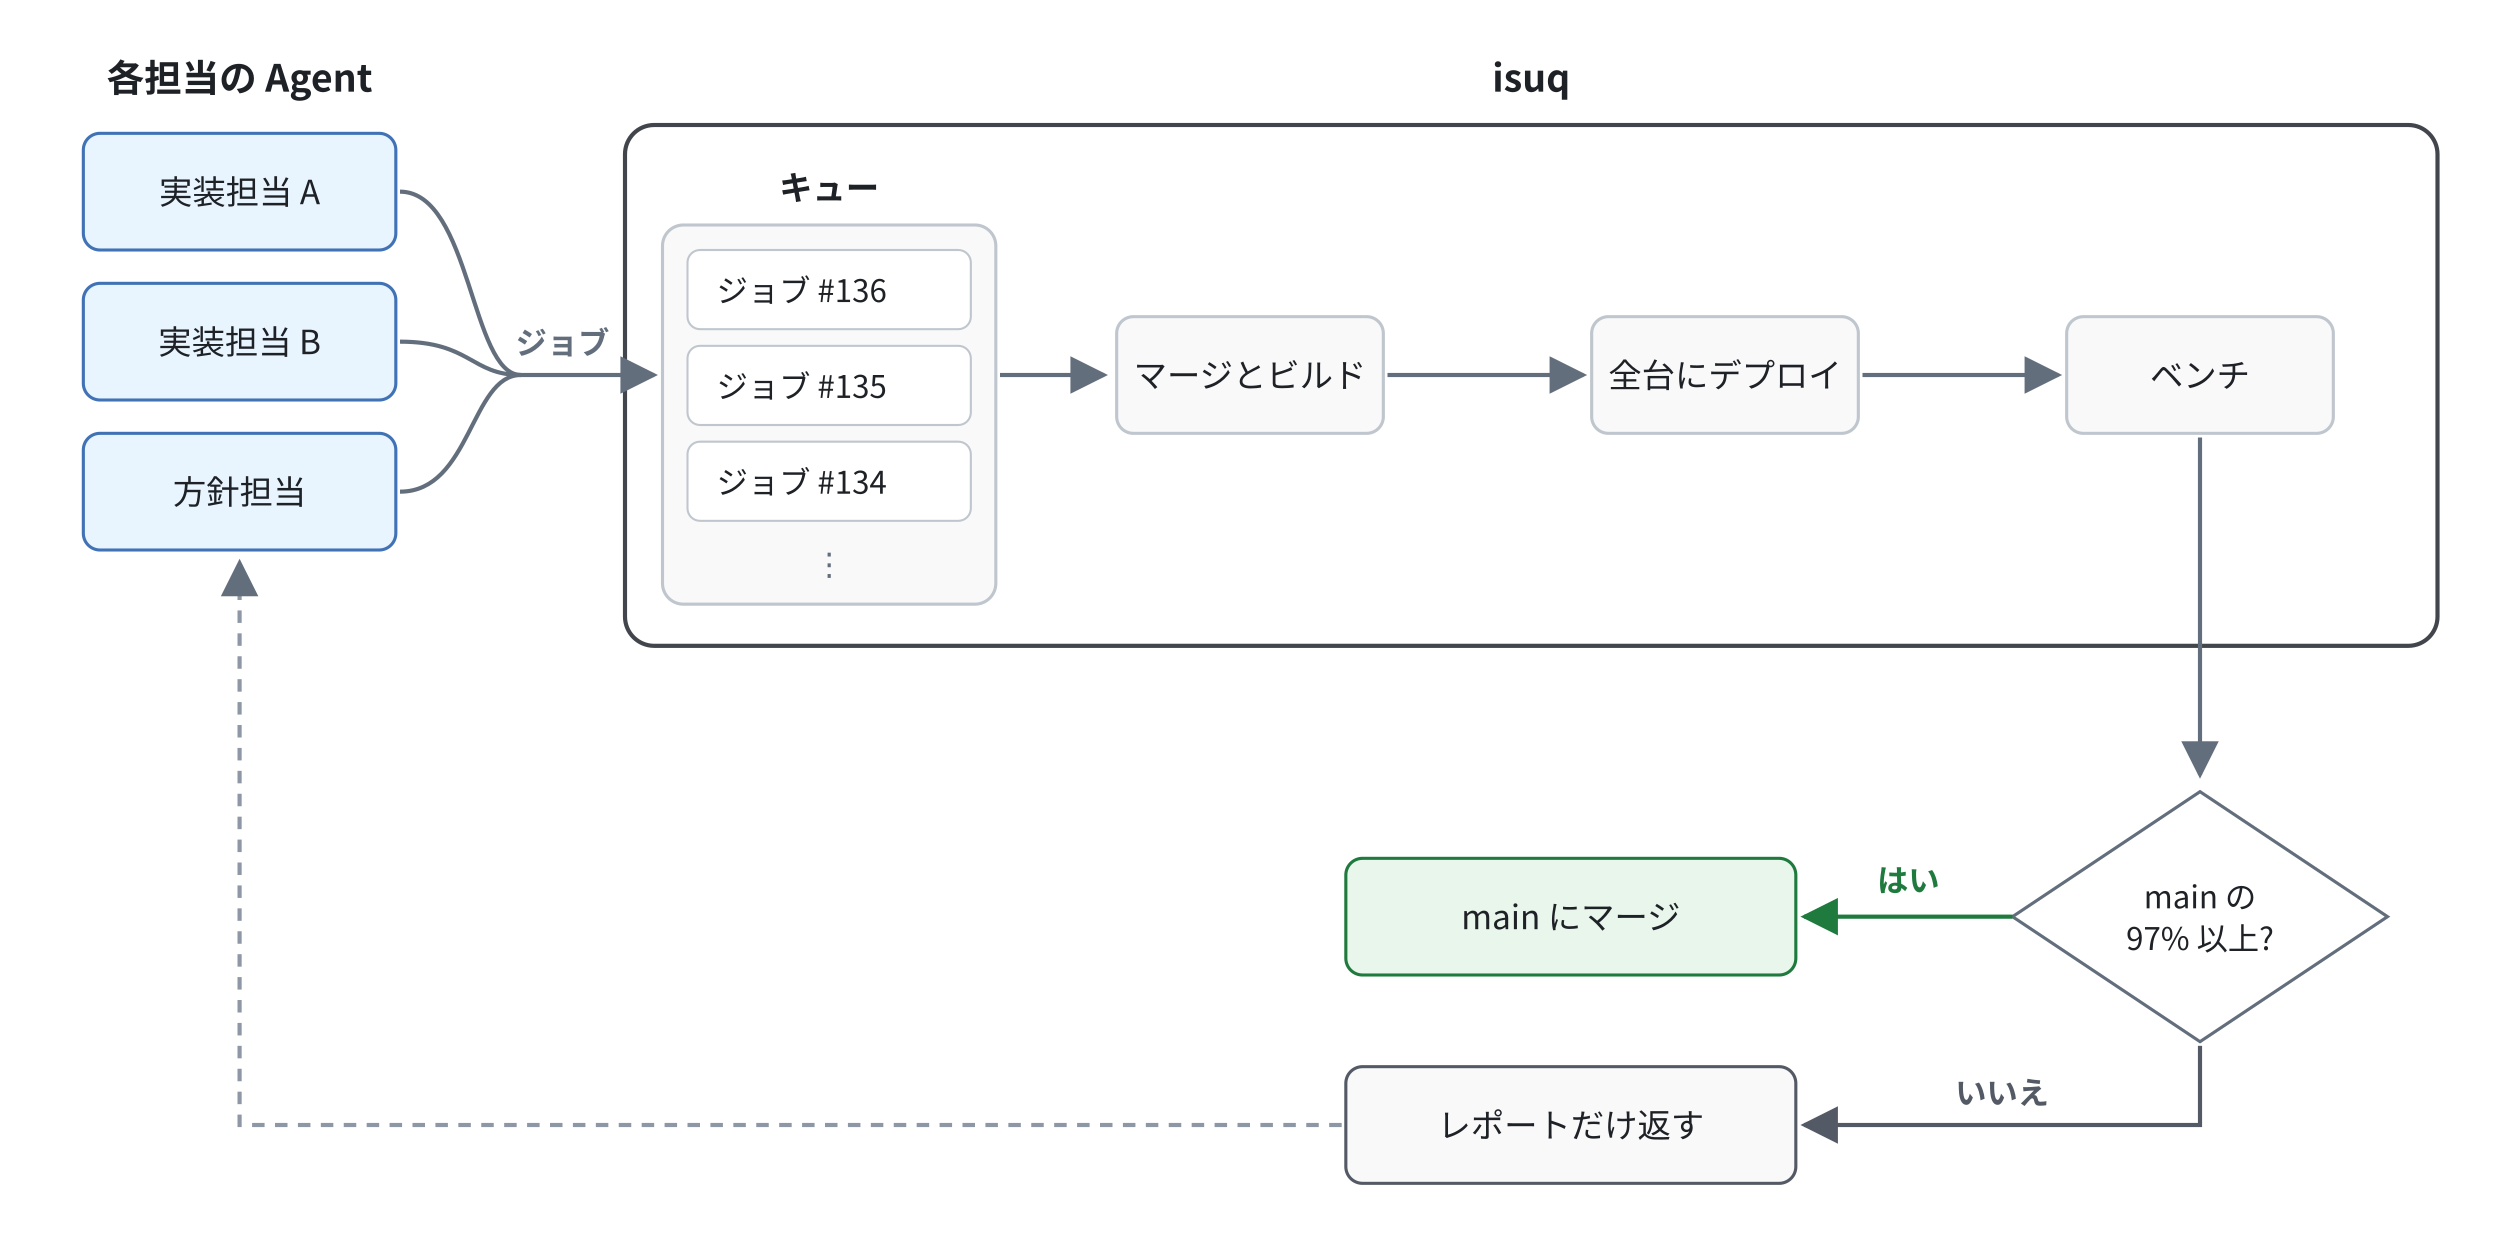
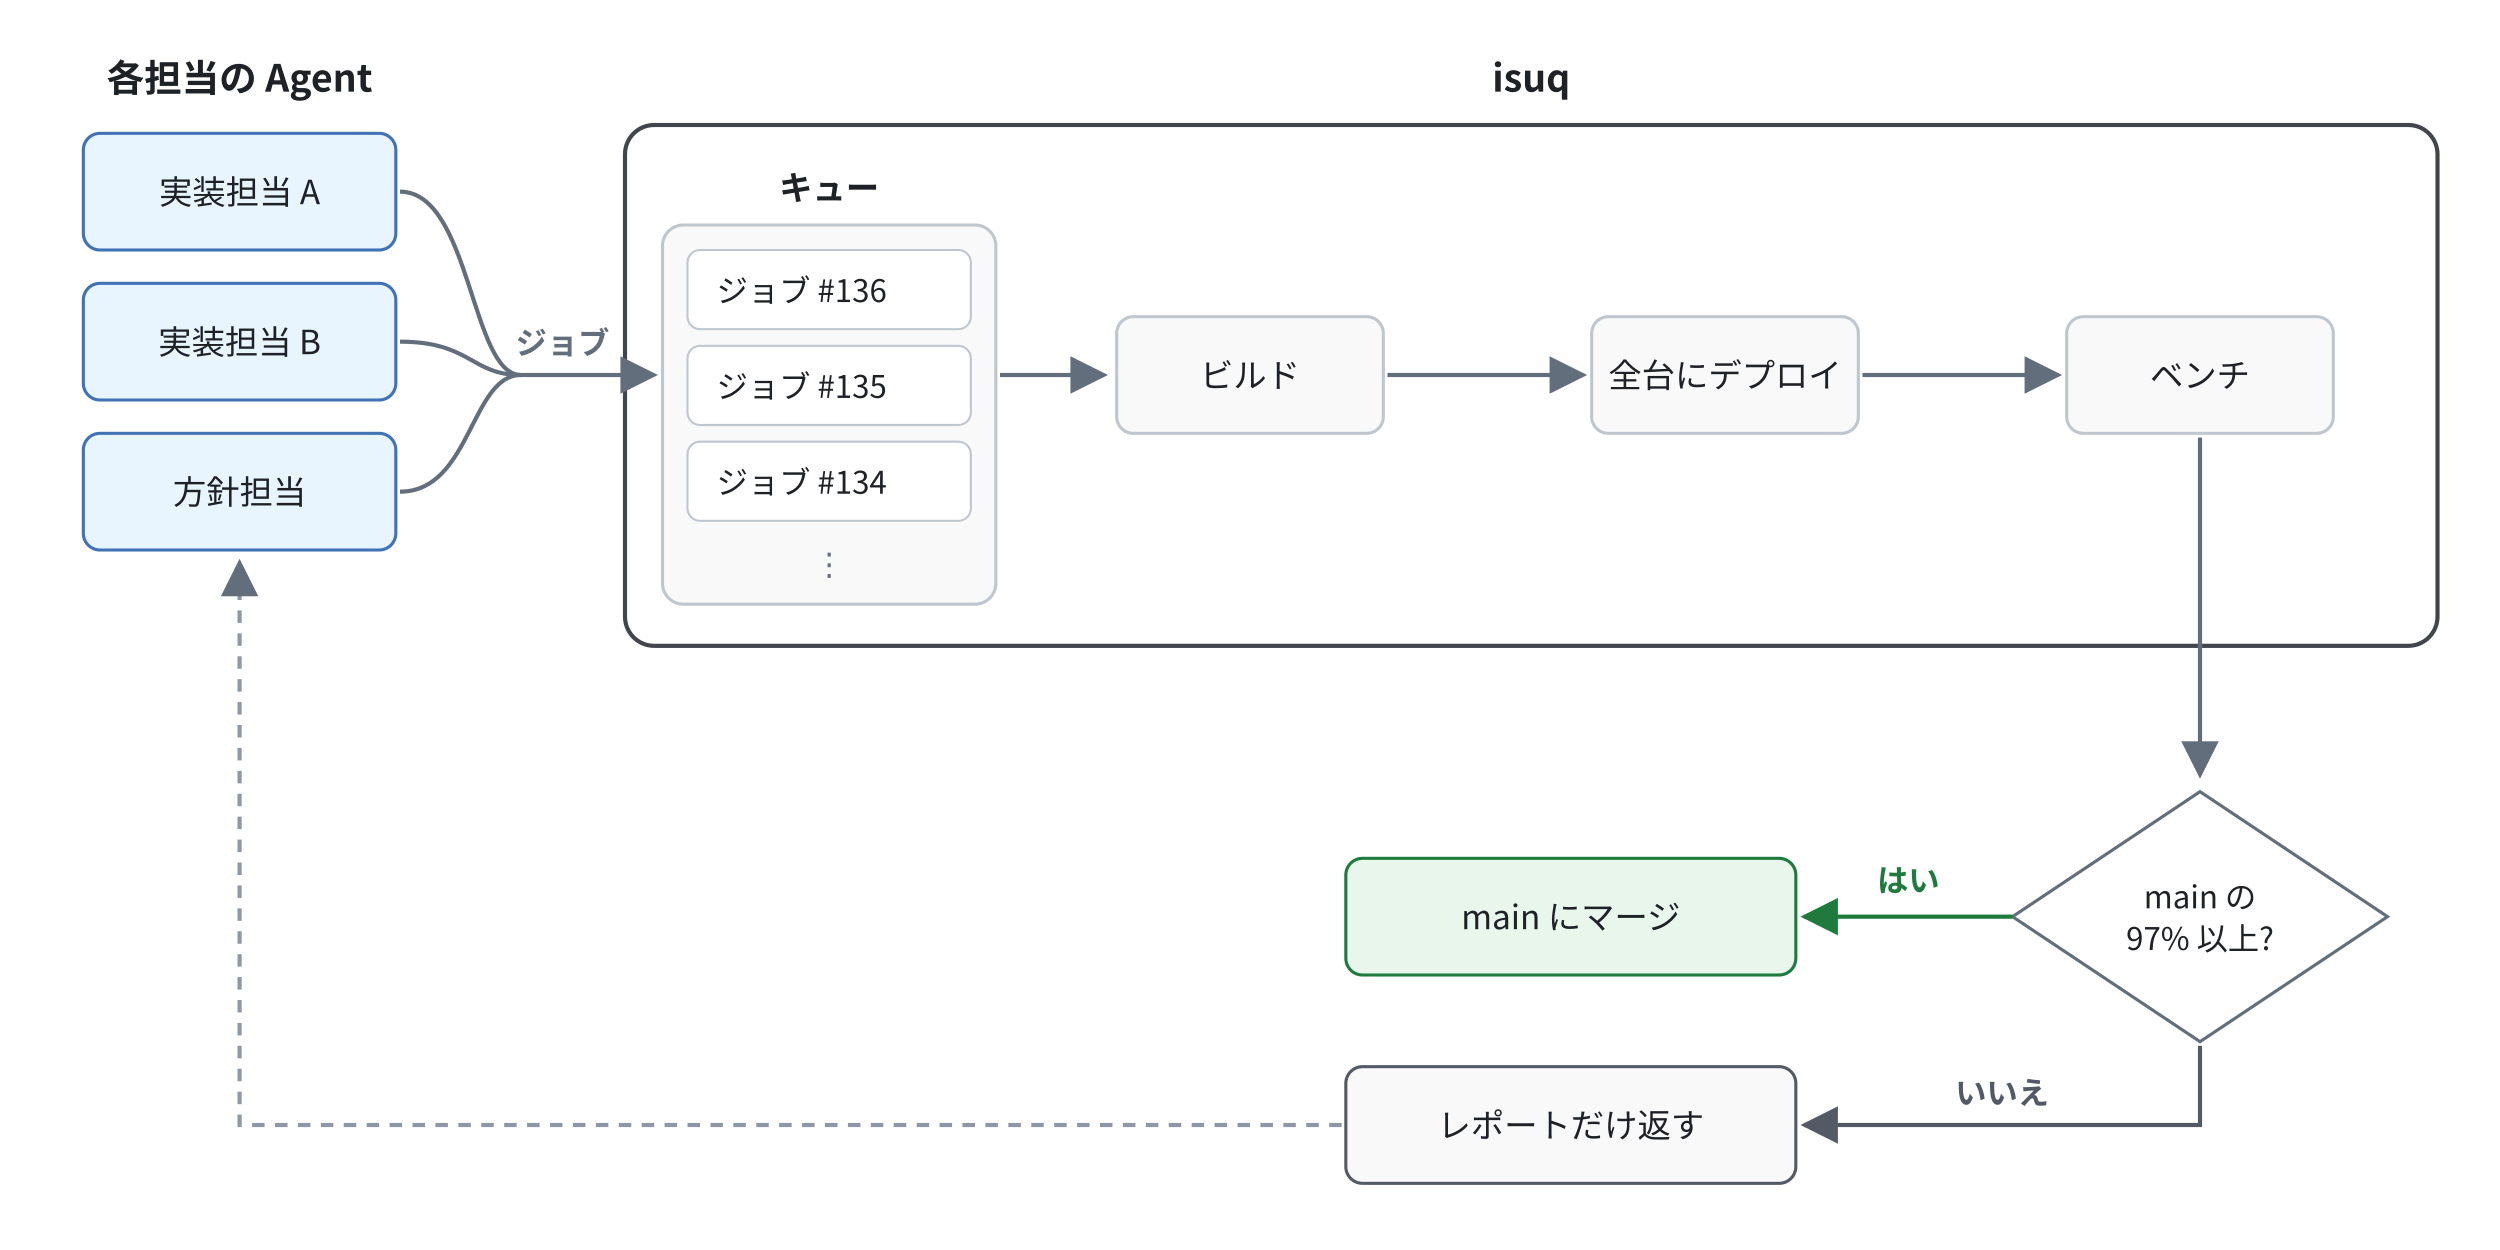
<svg xmlns="http://www.w3.org/2000/svg" width="1200" height="600" viewBox="0 0 1200 600" font-family="'Hiragino Kaku Gothic ProN', 'Hiragino Sans', 'Noto Sans JP', 'Noto Sans CJK JP', 'Yu Gothic', Meiryo, sans-serif">
  <defs>
    <marker id="a" viewBox="0 0 10 10" refX="9" refY="5" markerWidth="9" markerHeight="9" orient="auto">
      <path d="M0,0 L10,5 L0,10 z" fill="#636e7d" />
    </marker>
    <marker id="g" viewBox="0 0 10 10" refX="9" refY="5" markerWidth="9" markerHeight="9" orient="auto">
      <path d="M0,0 L10,5 L0,10 z" fill="#1f7a3d" />
    </marker>
    <marker id="r" viewBox="0 0 10 10" refX="9" refY="5" markerWidth="9" markerHeight="9" orient="auto">
      <path d="M0,0 L10,5 L0,10 z" fill="#535a65" />
    </marker>
  </defs>
  <rect width="1200" height="600" fill="#ffffff" />
  <text x="115" y="44" font-size="18" fill="#1e2126" font-weight="bold" text-anchor="middle">各担当の Agent</text>
  <g font-size="16" text-anchor="middle" fill="#1e2126">
    <rect x="40" y="64" width="150" height="56" rx="8" fill="#e8f5fe" stroke="#4172b5" stroke-width="1.5" />
    <text x="115" y="98">実装担当 A</text>
    <rect x="40" y="136" width="150" height="56" rx="8" fill="#e8f5fe" stroke="#4172b5" stroke-width="1.5" />
    <text x="115" y="170">実装担当 B</text>
    <rect x="40" y="208" width="150" height="56" rx="8" fill="#e8f5fe" stroke="#4172b5" stroke-width="1.5" />
    <text x="115" y="242">方針担当</text>
  </g>
  <g stroke="#636e7d" stroke-width="2" fill="none">
    <path d="M192,92 C226,92 226,180 250,180" />
    <path d="M192,164 C226,164 226,180 250,180" />
    <path d="M192,236 C226,236 226,180 250,180" />
  </g>
  <text x="270" y="170" font-size="15" fill="#636e7d" font-weight="bold" text-anchor="middle">ジョブ</text>
  <text x="735" y="44" font-size="18" fill="#1e2126" font-weight="bold" text-anchor="middle">isuq</text>
  <rect x="300" y="60" width="870" height="250" rx="14" fill="#ffffff" stroke="#42464c" stroke-width="2" />
  <path d="M250,180 L314,180" stroke="#636e7d" stroke-width="2" marker-end="url(#a)" />
  <text x="398" y="96" font-size="16" fill="#1e2126" font-weight="bold" text-anchor="middle">キュー</text>
  <rect x="318" y="108" width="160" height="182" rx="10" fill="#f9f9fa" stroke="#c0c6ce" stroke-width="1.5" />
  <g font-size="15" fill="#1e2126">
    <rect x="330" y="120" width="136" height="38" rx="6" fill="#ffffff" stroke="#c0c6ce" />
    <text x="344" y="145">ジョブ #136</text>
    <rect x="330" y="166" width="136" height="38" rx="6" fill="#ffffff" stroke="#c0c6ce" />
    <text x="344" y="191">ジョブ #135</text>
    <rect x="330" y="212" width="136" height="38" rx="6" fill="#ffffff" stroke="#c0c6ce" />
    <text x="344" y="237">ジョブ #134</text>
    <text x="398" y="276" text-anchor="middle" fill="#636e7d">⋮</text>
  </g>
  <path d="M480,180 L530,180" stroke="#636e7d" stroke-width="2" marker-end="url(#a)" />
  <g font-size="16" text-anchor="middle" fill="#1e2126">
    <rect x="536" y="152" width="128" height="56" rx="8" fill="#f9f9fa" stroke="#c0c6ce" stroke-width="1.5" />
-     <text x="600" y="186">マージとビルド</text>
+     <text x="600" y="186">ビルド</text>
    <rect x="764" y="152" width="128" height="56" rx="8" fill="#f9f9fa" stroke="#c0c6ce" stroke-width="1.5" />
    <text x="828" y="186">全台にデプロイ</text>
    <rect x="992" y="152" width="128" height="56" rx="8" fill="#f9f9fa" stroke="#c0c6ce" stroke-width="1.5" />
    <text x="1056" y="186">ベンチ</text>
  </g>
  <g stroke="#636e7d" stroke-width="2" marker-end="url(#a)">
    <path d="M666,180 L760,180" />
    <path d="M894,180 L988,180" />
  </g>
  <path d="M1056,210 L1056,372" stroke="#636e7d" stroke-width="2" marker-end="url(#a)" />
  <polygon points="1056,380 1146,440 1056,500 966,440" fill="#ffffff" stroke="#636e7d" stroke-width="1.5" />
  <text x="1056" y="436" font-size="15" text-anchor="middle" fill="#1e2126">main の</text>
  <text x="1056" y="456" font-size="15" text-anchor="middle" fill="#1e2126">97% 以上?</text>
  <path d="M966,440 L866,440" stroke="#1f7a3d" stroke-width="2" marker-end="url(#g)" />
  <text x="916" y="428" font-size="15" fill="#1f7a3d" font-weight="bold" text-anchor="middle">はい</text>
  <rect x="646" y="412" width="216" height="56" rx="8" fill="#e8f6ec" stroke="#1f7a3d" stroke-width="1.5" />
  <text x="754" y="446" font-size="16" text-anchor="middle" fill="#1e2126">main にマージ</text>
  <path d="M1056,502 L1056,540 L866,540" fill="none" stroke="#535a65" stroke-width="2" marker-end="url(#r)" />
  <text x="961" y="530" font-size="15" fill="#535a65" font-weight="bold" text-anchor="middle">いいえ</text>
  <rect x="646" y="512" width="216" height="56" rx="8" fill="#f9f9fa" stroke="#535a65" stroke-width="1.5" />
  <text x="754" y="546" font-size="16" text-anchor="middle" fill="#1e2126">レポートだけ返す</text>
  <path d="M644,540 L115,540 L115,270" fill="none" stroke="#8d97a5" stroke-width="2" stroke-dasharray="6 5" marker-end="url(#a)" />
</svg>
